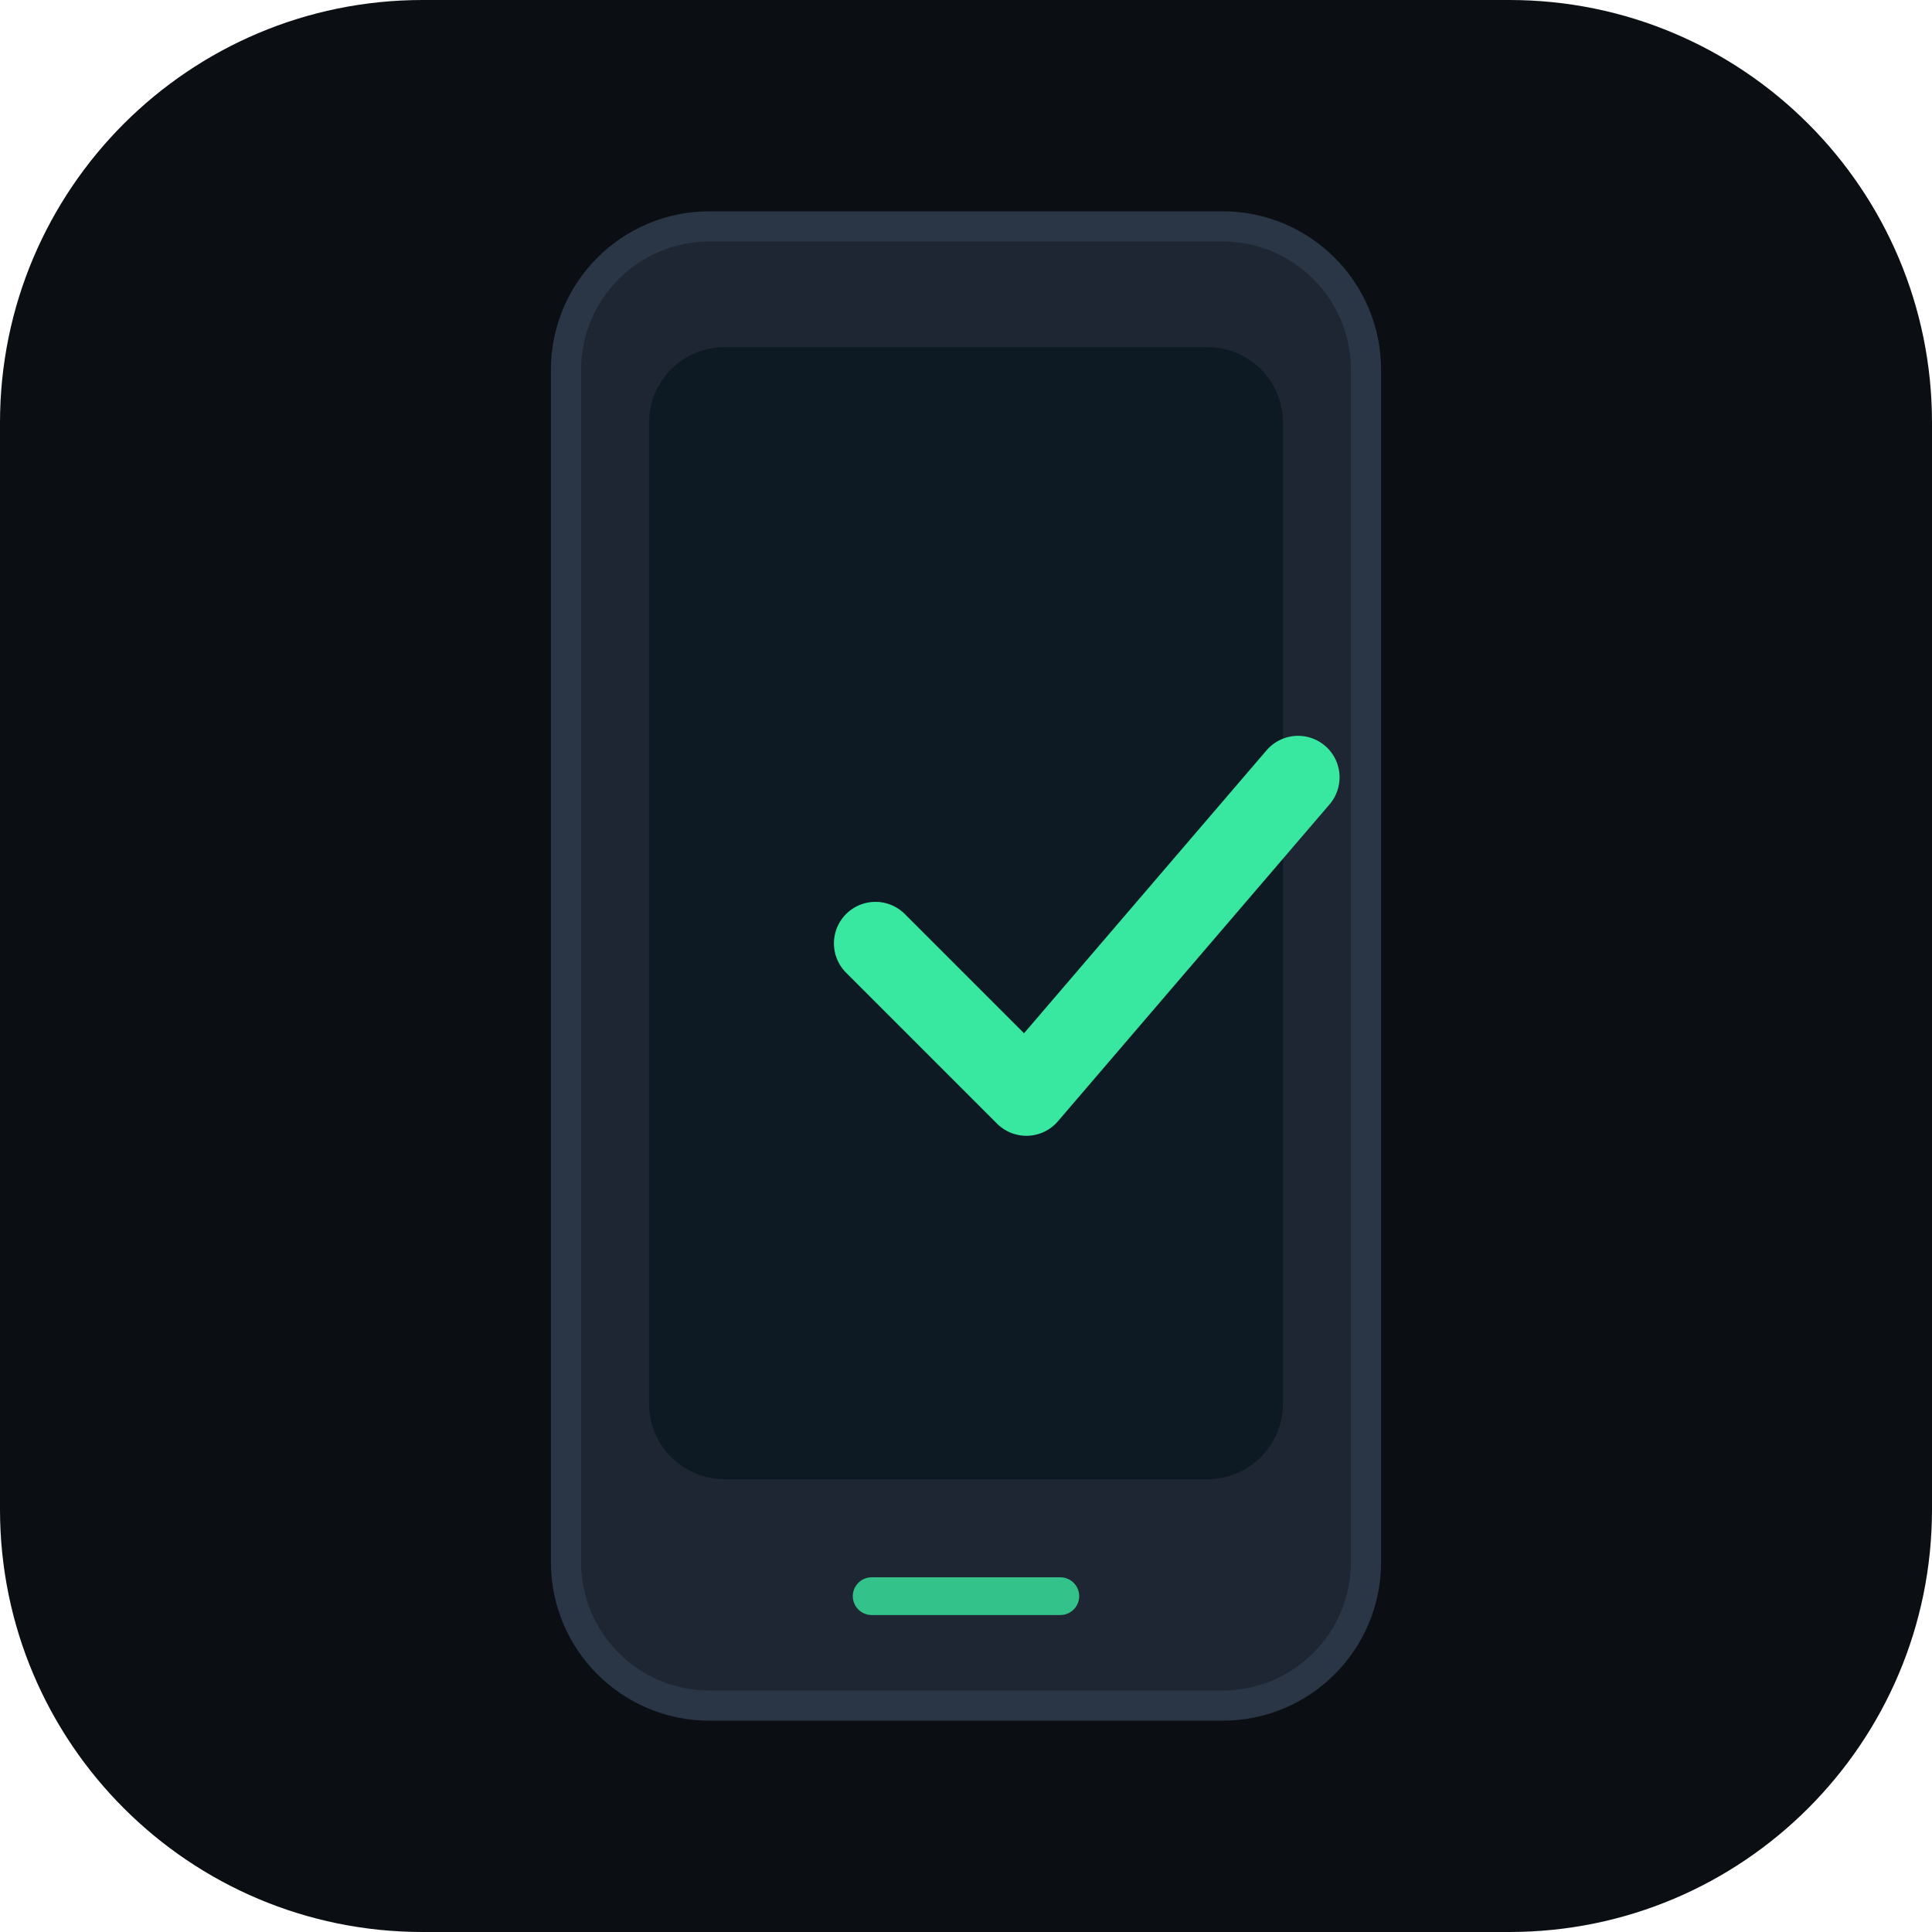
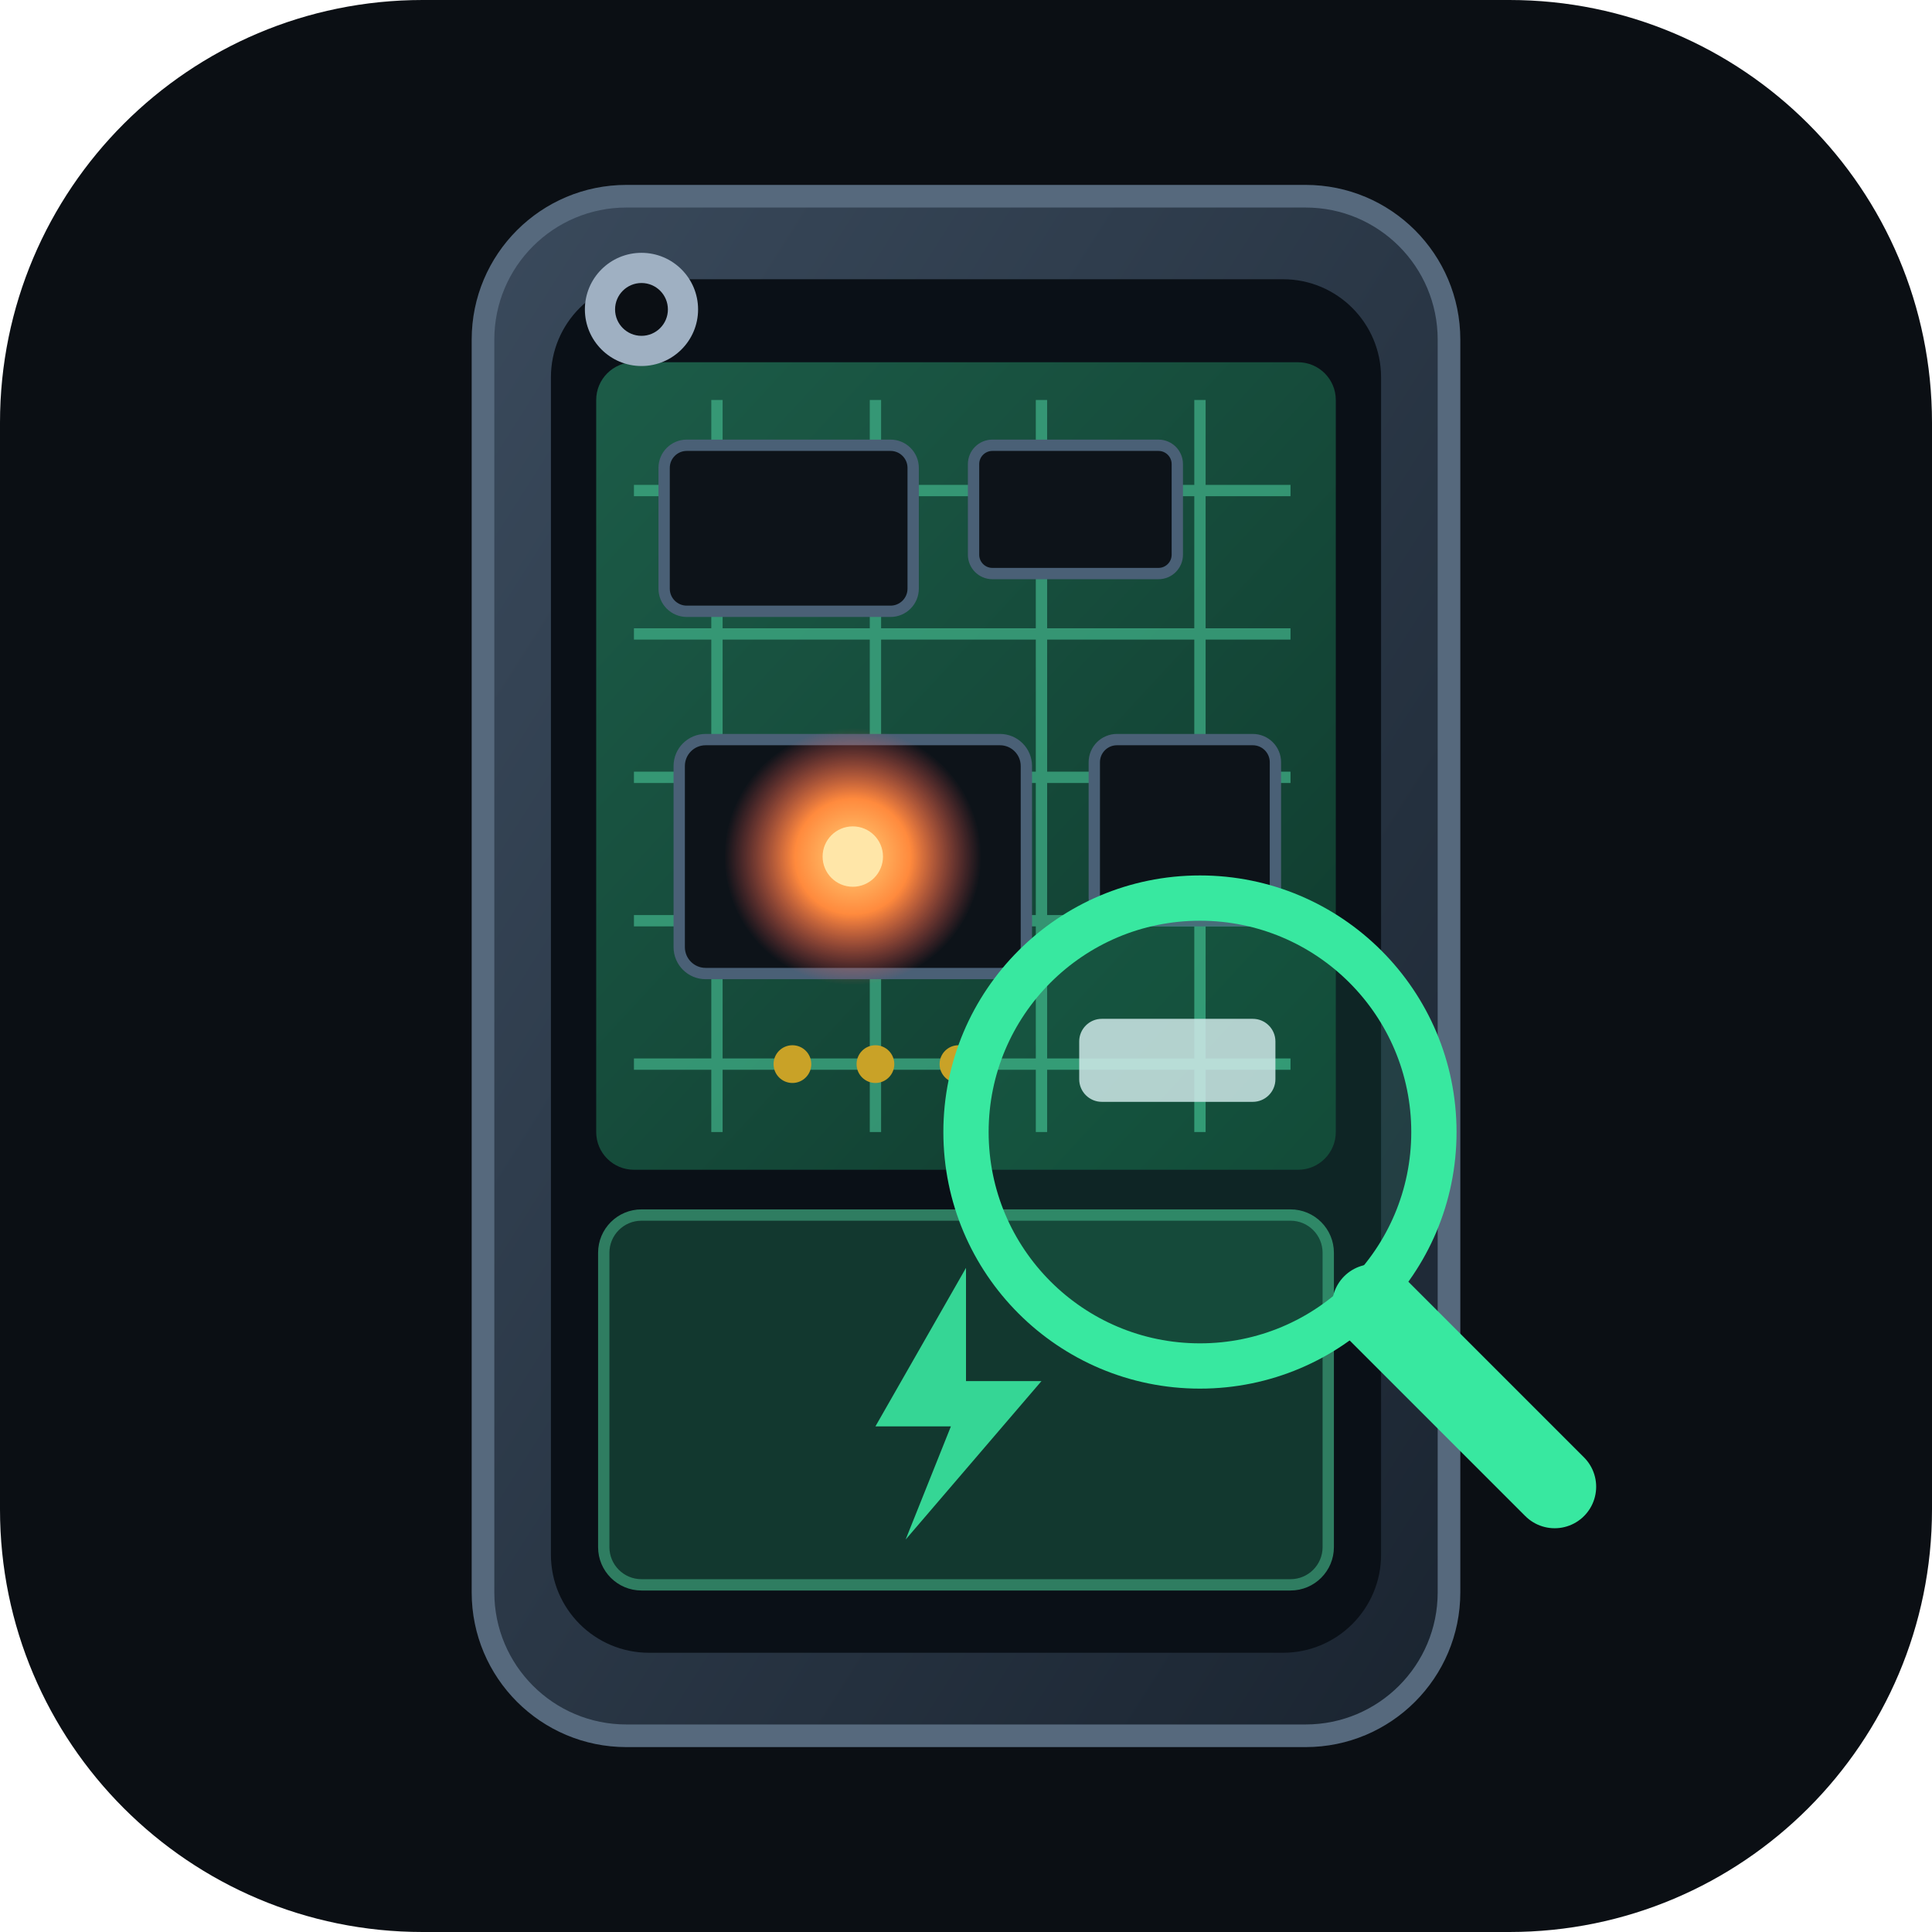
<svg xmlns="http://www.w3.org/2000/svg" viewBox="0 0 512 512" width="512" height="512">
+   <defs>
+     <linearGradient id="steel" x1="0" y1="0" x2="1" y2="1">
+       <stop offset="0" stop-color="#3a4a5c" />
+       <stop offset="1" stop-color="#1a2430" />
+     </linearGradient>
+     <linearGradient id="pcb" x1="0" y1="0" x2="1" y2="1">
+       <stop offset="0" stop-color="#1c5c48" />
+       <stop offset="1" stop-color="#0f3a2d" />
+     </linearGradient>
+     <radialGradient id="spark" cx="0.5" cy="0.5" r="0.5">
+       <stop offset="0" stop-color="#ffd27a" />
+       <stop offset="0.45" stop-color="#ff8a3d" />
+       <stop offset="1" stop-color="#ff5a5f" stop-opacity="0" />
+     </radialGradient>
+   </defs>
  <rect width="512" height="512" rx="112" fill="#0b0f14" />
-   <rect x="150" y="60" width="212" height="392" rx="38" fill="#1d2632" stroke="#2a3646" stroke-width="8" />
-   <rect x="172" y="92" width="168" height="300" rx="20" fill="#0d1a24" />
-   <path d="M232 250l40 40 72-84" fill="none" stroke="#38e8a0" stroke-width="22" stroke-linecap="round" stroke-linejoin="round" />
-   <rect x="226" y="418" width="60" height="10" rx="5" fill="#38e8a0" opacity="0.8" />
+   <rect x="128" y="52" width="256" height="408" rx="38" fill="url(#steel)" stroke="#56697d" stroke-width="6" />
+   <rect x="146" y="74" width="220" height="364" rx="26" fill="#0a1017" />
+   <rect x="158" y="96" width="196" height="214" rx="10" fill="url(#pcb)" />
+   <g stroke="#3fae86" stroke-width="3" opacity="0.75">
+     <path d="M168 130 H342 M168 168 H342 M168 206 H342 M168 244 H342 M168 282 H342" />
+     <path d="M190 106 V300 M232 106 V300 M276 106 V300 M318 106 V300" />
+   </g>
+   <rect x="176" y="118" width="66" height="44" rx="6" fill="#0d1319" stroke="#4a6076" stroke-width="3" />
+   <rect x="258" y="118" width="54" height="34" rx="5" fill="#0d1319" stroke="#4a6076" stroke-width="3" />
+   <rect x="180" y="196" width="92" height="62" rx="7" fill="#0d1319" stroke="#4a6076" stroke-width="3" />
+   <rect x="290" y="196" width="48" height="48" rx="6" fill="#0d1319" stroke="#4a6076" stroke-width="3" />
+   <g fill="#c9a227">
+     <circle cx="210" cy="282" r="5" />
+     <circle cx="232" cy="282" r="5" />
+     <circle cx="254" cy="282" r="5" />
+   </g>
+   <rect x="286" y="270" width="52" height="22" rx="6" fill="#dfe8f0" opacity="0.85" />
+   <rect x="160" y="322" width="192" height="98" rx="10" fill="#12382f" stroke="#2f7d61" stroke-width="3" />
+   <path d="M256 336 L232 378 H252 L240 408 L276 366 H256 Z" fill="#38e8a0" opacity="0.9" />
+   <circle cx="226" cy="227" r="34" fill="url(#spark)" />
+   <circle cx="226" cy="227" r="8" fill="#ffe6a8" />
+   <circle cx="318" cy="300" r="62" fill="#38e8a0" fill-opacity="0.10" />
+   <circle cx="318" cy="300" r="62" fill="none" stroke="#38e8a0" stroke-width="12" />
+   <line x1="364" y1="346" x2="412" y2="394" stroke="#38e8a0" stroke-width="22" stroke-linecap="round" />
+   <circle cx="170" cy="82" r="15" fill="#9fb0c2" />
+   <circle cx="170" cy="82" r="7" fill="#0b0f14" />
</svg>
